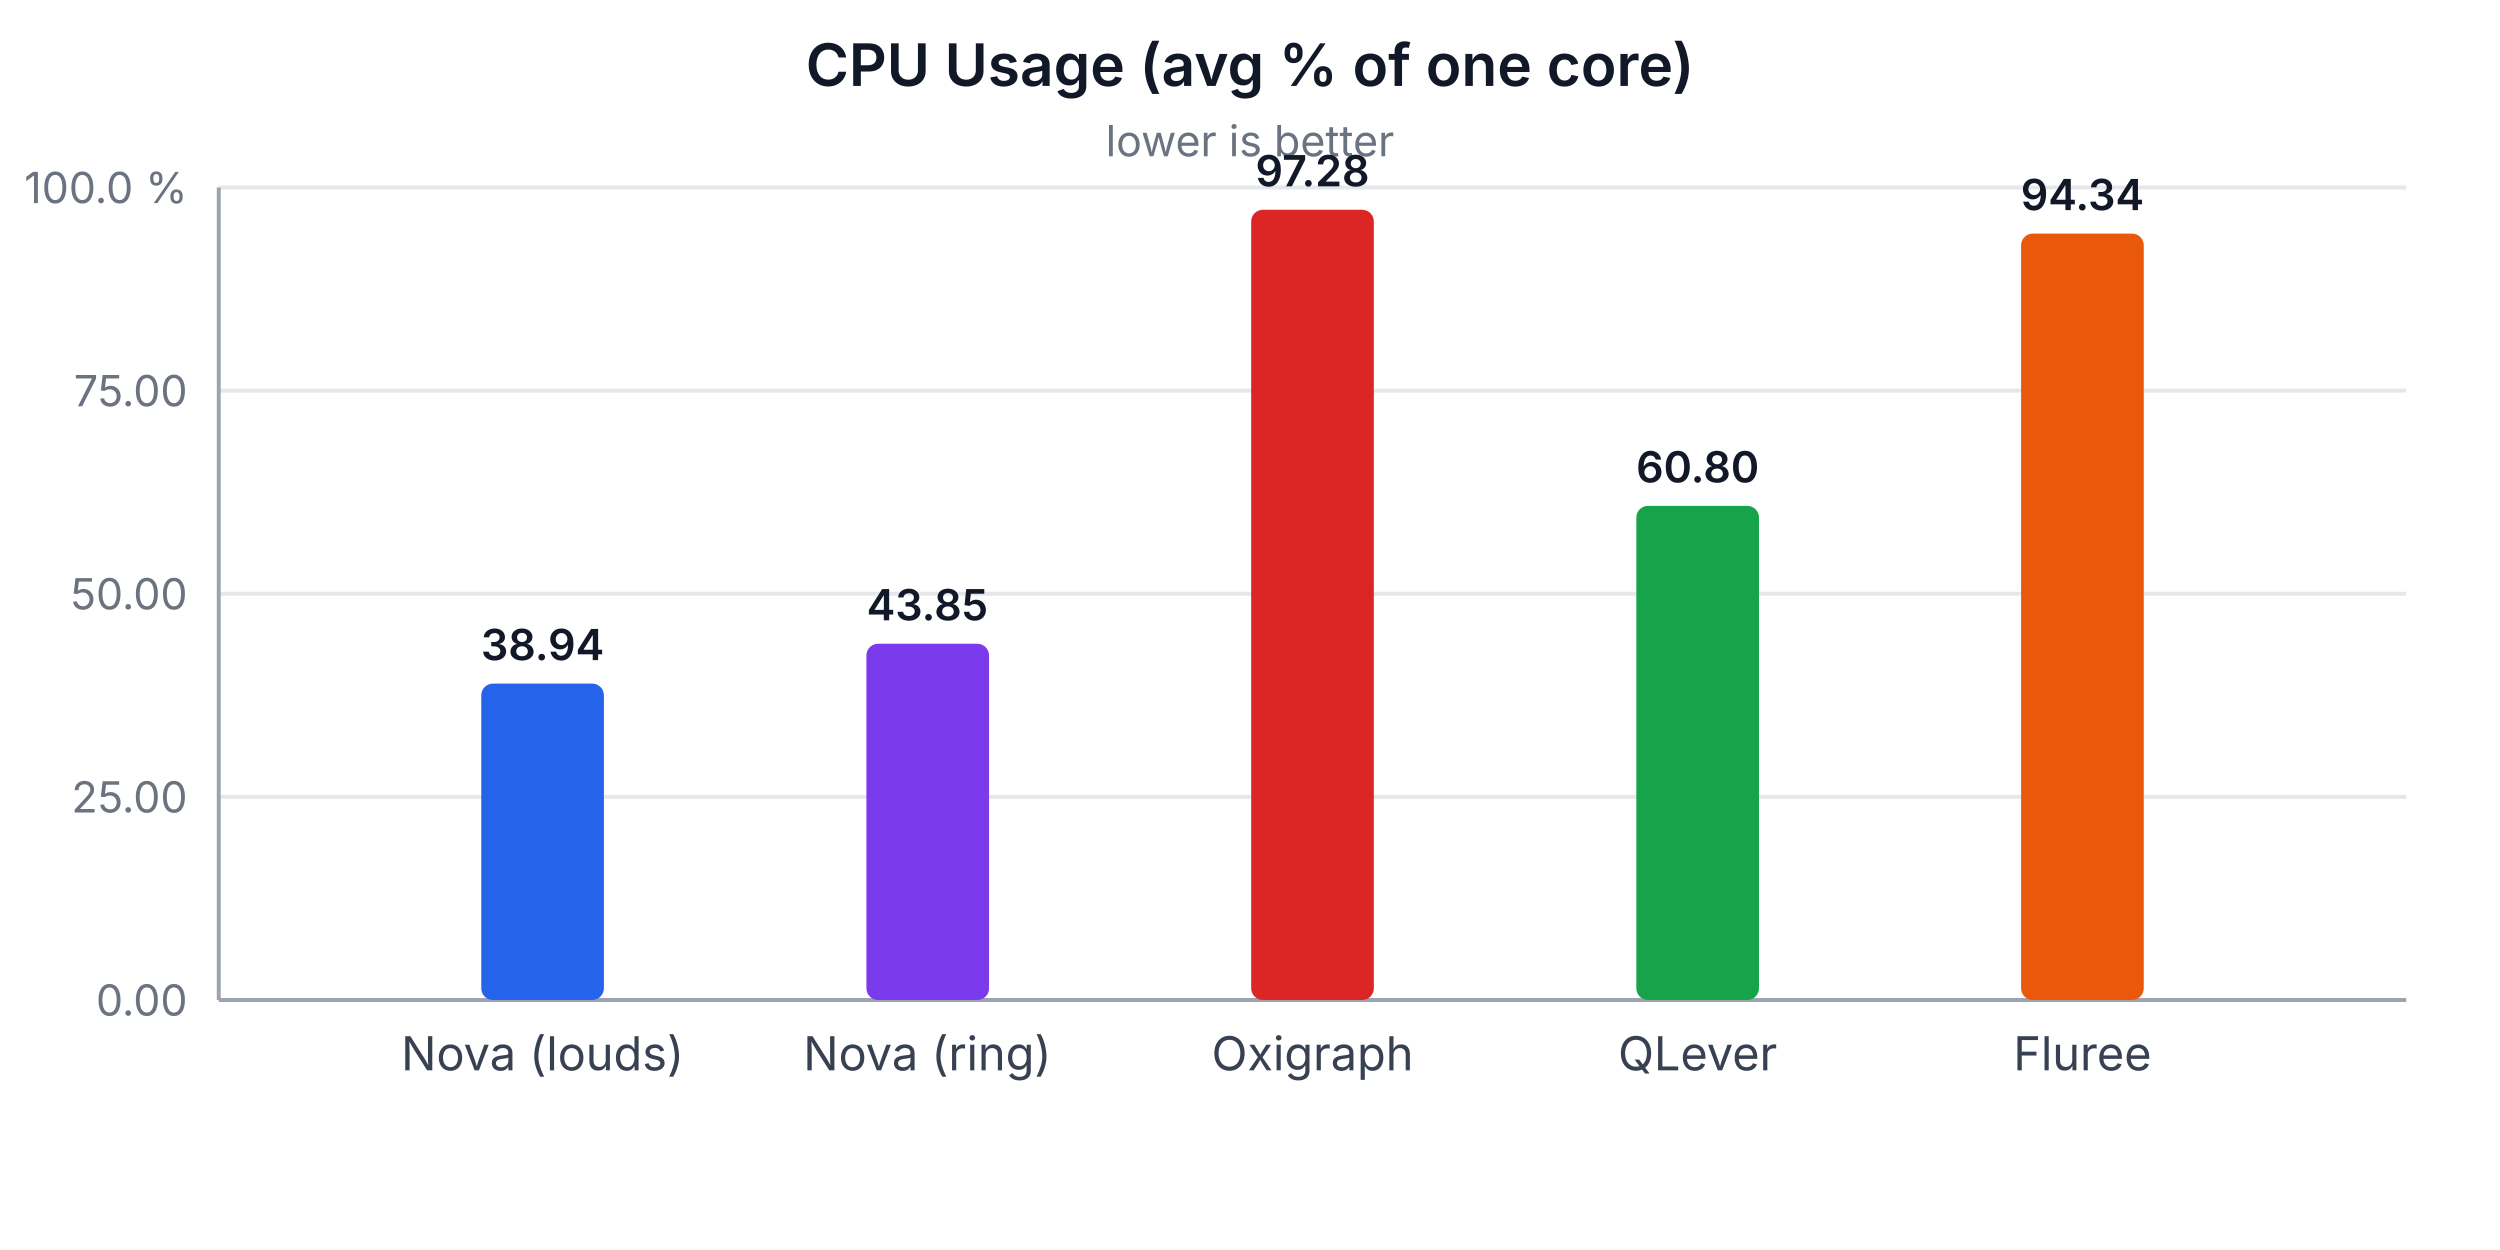
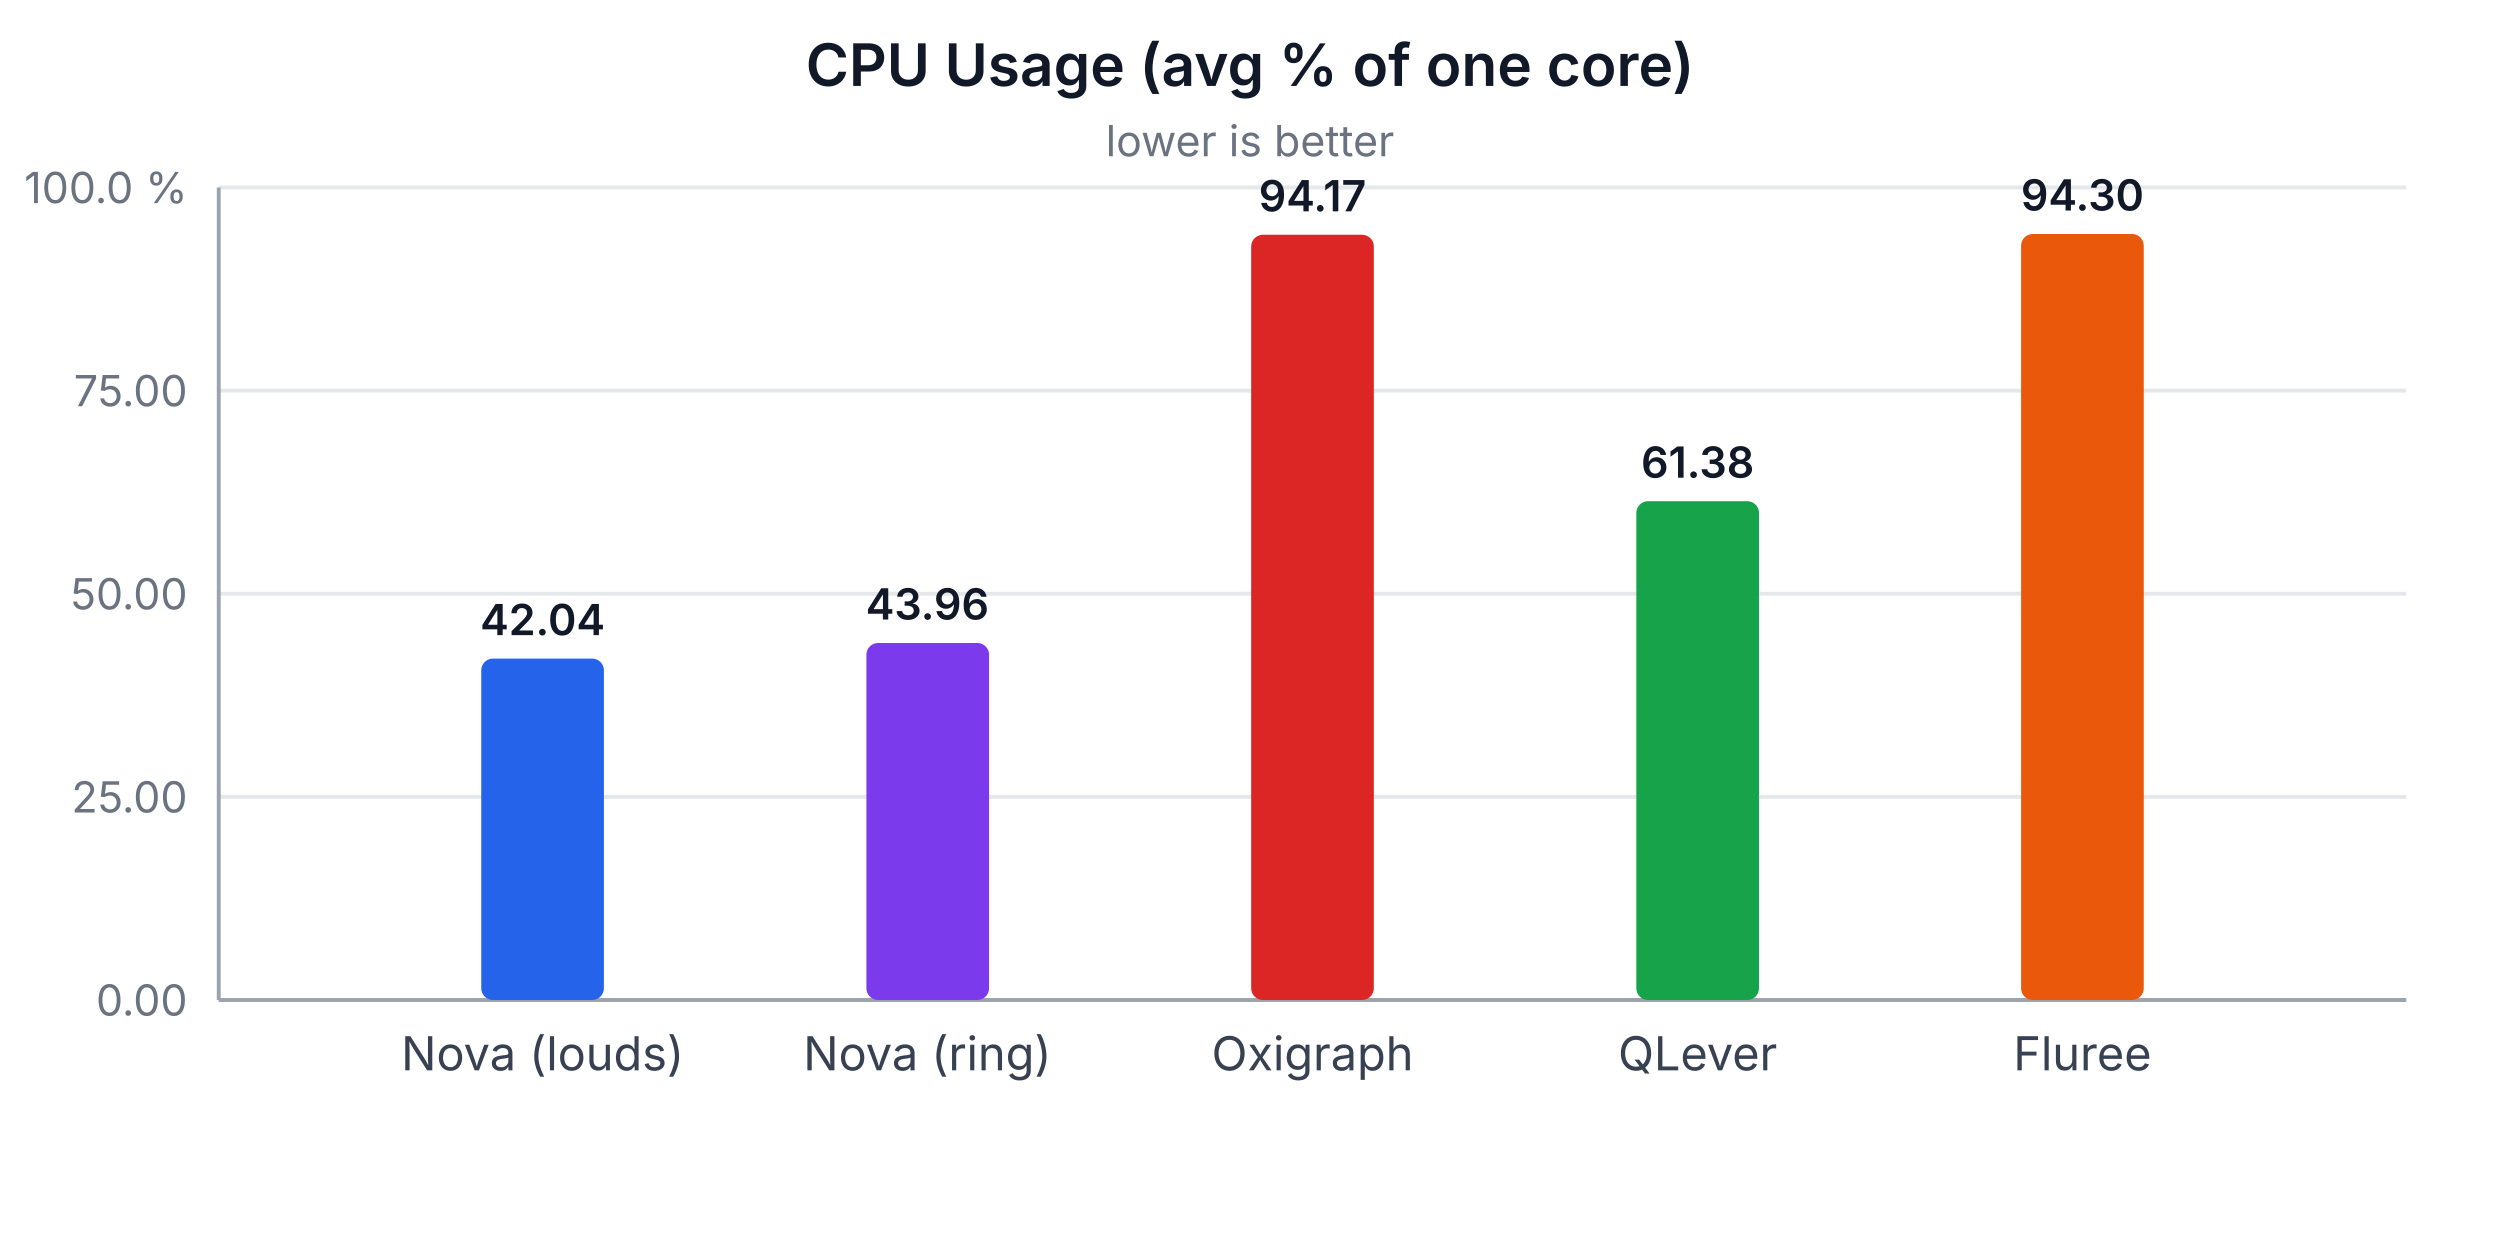
<svg xmlns="http://www.w3.org/2000/svg" width="640" height="320" viewBox="0 0 640 320" role="img" aria-label="CPU Usage (avg % of one core)">
  <style>
  .title { fill: #111827; }
  .muted { fill: #6b7280; }
  .label { fill: #374151; }
  .grid  { stroke: #e5e7eb; stroke-width: 1; }
  .axis  { stroke: #9ca3af; stroke-width: 1; }
  @media (prefers-color-scheme: dark) {
    .title { fill: #f3f4f6; }
    .muted { fill: #9ca3af; }
    .label { fill: #d1d5db; }
    .grid  { stroke: #374151; }
    .axis  { stroke: #6b7280; }
  }
</style>
  <text class="title" x="320.0" y="22" text-anchor="middle" font-family="system-ui, -apple-system, sans-serif" font-size="15" font-weight="600">CPU Usage (avg % of one core)</text>
  <text class="muted" x="320.0" y="40" text-anchor="middle" font-family="system-ui, -apple-system, sans-serif" font-size="11">lower is better</text>
  <line class="grid" x1="56" y1="256.0" x2="616" y2="256.0" />
  <text class="muted" x="48" y="260.0" text-anchor="end" font-family="system-ui, -apple-system, sans-serif" font-size="11">0.00</text>
  <line class="grid" x1="56" y1="204.0" x2="616" y2="204.0" />
  <text class="muted" x="48" y="208.0" text-anchor="end" font-family="system-ui, -apple-system, sans-serif" font-size="11">25.00</text>
  <line class="grid" x1="56" y1="152.0" x2="616" y2="152.0" />
  <text class="muted" x="48" y="156.0" text-anchor="end" font-family="system-ui, -apple-system, sans-serif" font-size="11">50.00</text>
  <line class="grid" x1="56" y1="100.0" x2="616" y2="100.0" />
  <text class="muted" x="48" y="104.0" text-anchor="end" font-family="system-ui, -apple-system, sans-serif" font-size="11">75.00</text>
  <line class="grid" x1="56" y1="48.0" x2="616" y2="48.0" />
  <text class="muted" x="48" y="52.0" text-anchor="end" font-family="system-ui, -apple-system, sans-serif" font-size="11">100.0 %</text>
  <line class="axis" x1="56" y1="48" x2="56" y2="256" />
  <line class="axis" x1="56" y1="256" x2="616" y2="256" />
-   <rect x="123.2" y="175.0" width="31.4" height="81.0" fill="#2563eb" rx="3" />
-   <text class="title" x="138.9" y="169.0" text-anchor="middle" font-family="system-ui, -apple-system, sans-serif" font-size="11" font-weight="600">38.94</text>
+   <rect x="123.2" y="168.6" width="31.4" height="87.4" fill="#2563eb" rx="3" />
+   <text class="title" x="138.9" y="162.6" text-anchor="middle" font-family="system-ui, -apple-system, sans-serif" font-size="11" font-weight="600">42.04</text>
  <text class="label" x="138.9" y="274" text-anchor="middle" font-family="system-ui, -apple-system, sans-serif" font-size="12">Nova (louds)</text>
-   <rect x="221.8" y="164.8" width="31.4" height="91.2" fill="#7c3aed" rx="3" />
-   <text class="title" x="237.4" y="158.8" text-anchor="middle" font-family="system-ui, -apple-system, sans-serif" font-size="11" font-weight="600">43.85</text>
+   <rect x="221.8" y="164.6" width="31.4" height="91.4" fill="#7c3aed" rx="3" />
+   <text class="title" x="237.4" y="158.6" text-anchor="middle" font-family="system-ui, -apple-system, sans-serif" font-size="11" font-weight="600">43.96</text>
  <text class="label" x="237.4" y="274" text-anchor="middle" font-family="system-ui, -apple-system, sans-serif" font-size="12">Nova (ring)</text>
-   <rect x="320.3" y="53.7" width="31.4" height="202.3" fill="#dc2626" rx="3" />
-   <text class="title" x="336.0" y="47.7" text-anchor="middle" font-family="system-ui, -apple-system, sans-serif" font-size="11" font-weight="600">97.28</text>
+   <rect x="320.3" y="60.1" width="31.4" height="195.9" fill="#dc2626" rx="3" />
+   <text class="title" x="336.0" y="54.1" text-anchor="middle" font-family="system-ui, -apple-system, sans-serif" font-size="11" font-weight="600">94.17</text>
  <text class="label" x="336.0" y="274" text-anchor="middle" font-family="system-ui, -apple-system, sans-serif" font-size="12">Oxigraph</text>
-   <rect x="418.9" y="129.5" width="31.4" height="126.5" fill="#16a34a" rx="3" />
-   <text class="title" x="434.6" y="123.5" text-anchor="middle" font-family="system-ui, -apple-system, sans-serif" font-size="11" font-weight="600">60.80</text>
+   <rect x="418.9" y="128.3" width="31.4" height="127.7" fill="#16a34a" rx="3" />
+   <text class="title" x="434.6" y="122.3" text-anchor="middle" font-family="system-ui, -apple-system, sans-serif" font-size="11" font-weight="600">61.38</text>
  <text class="label" x="434.6" y="274" text-anchor="middle" font-family="system-ui, -apple-system, sans-serif" font-size="12">QLever</text>
-   <rect x="517.4" y="59.8" width="31.4" height="196.2" fill="#ea580c" rx="3" />
-   <text class="title" x="533.1" y="53.8" text-anchor="middle" font-family="system-ui, -apple-system, sans-serif" font-size="11" font-weight="600">94.34</text>
+   <rect x="517.4" y="59.9" width="31.4" height="196.1" fill="#ea580c" rx="3" />
+   <text class="title" x="533.1" y="53.9" text-anchor="middle" font-family="system-ui, -apple-system, sans-serif" font-size="11" font-weight="600">94.30</text>
  <text class="label" x="533.1" y="274" text-anchor="middle" font-family="system-ui, -apple-system, sans-serif" font-size="12">Fluree</text>
</svg>
